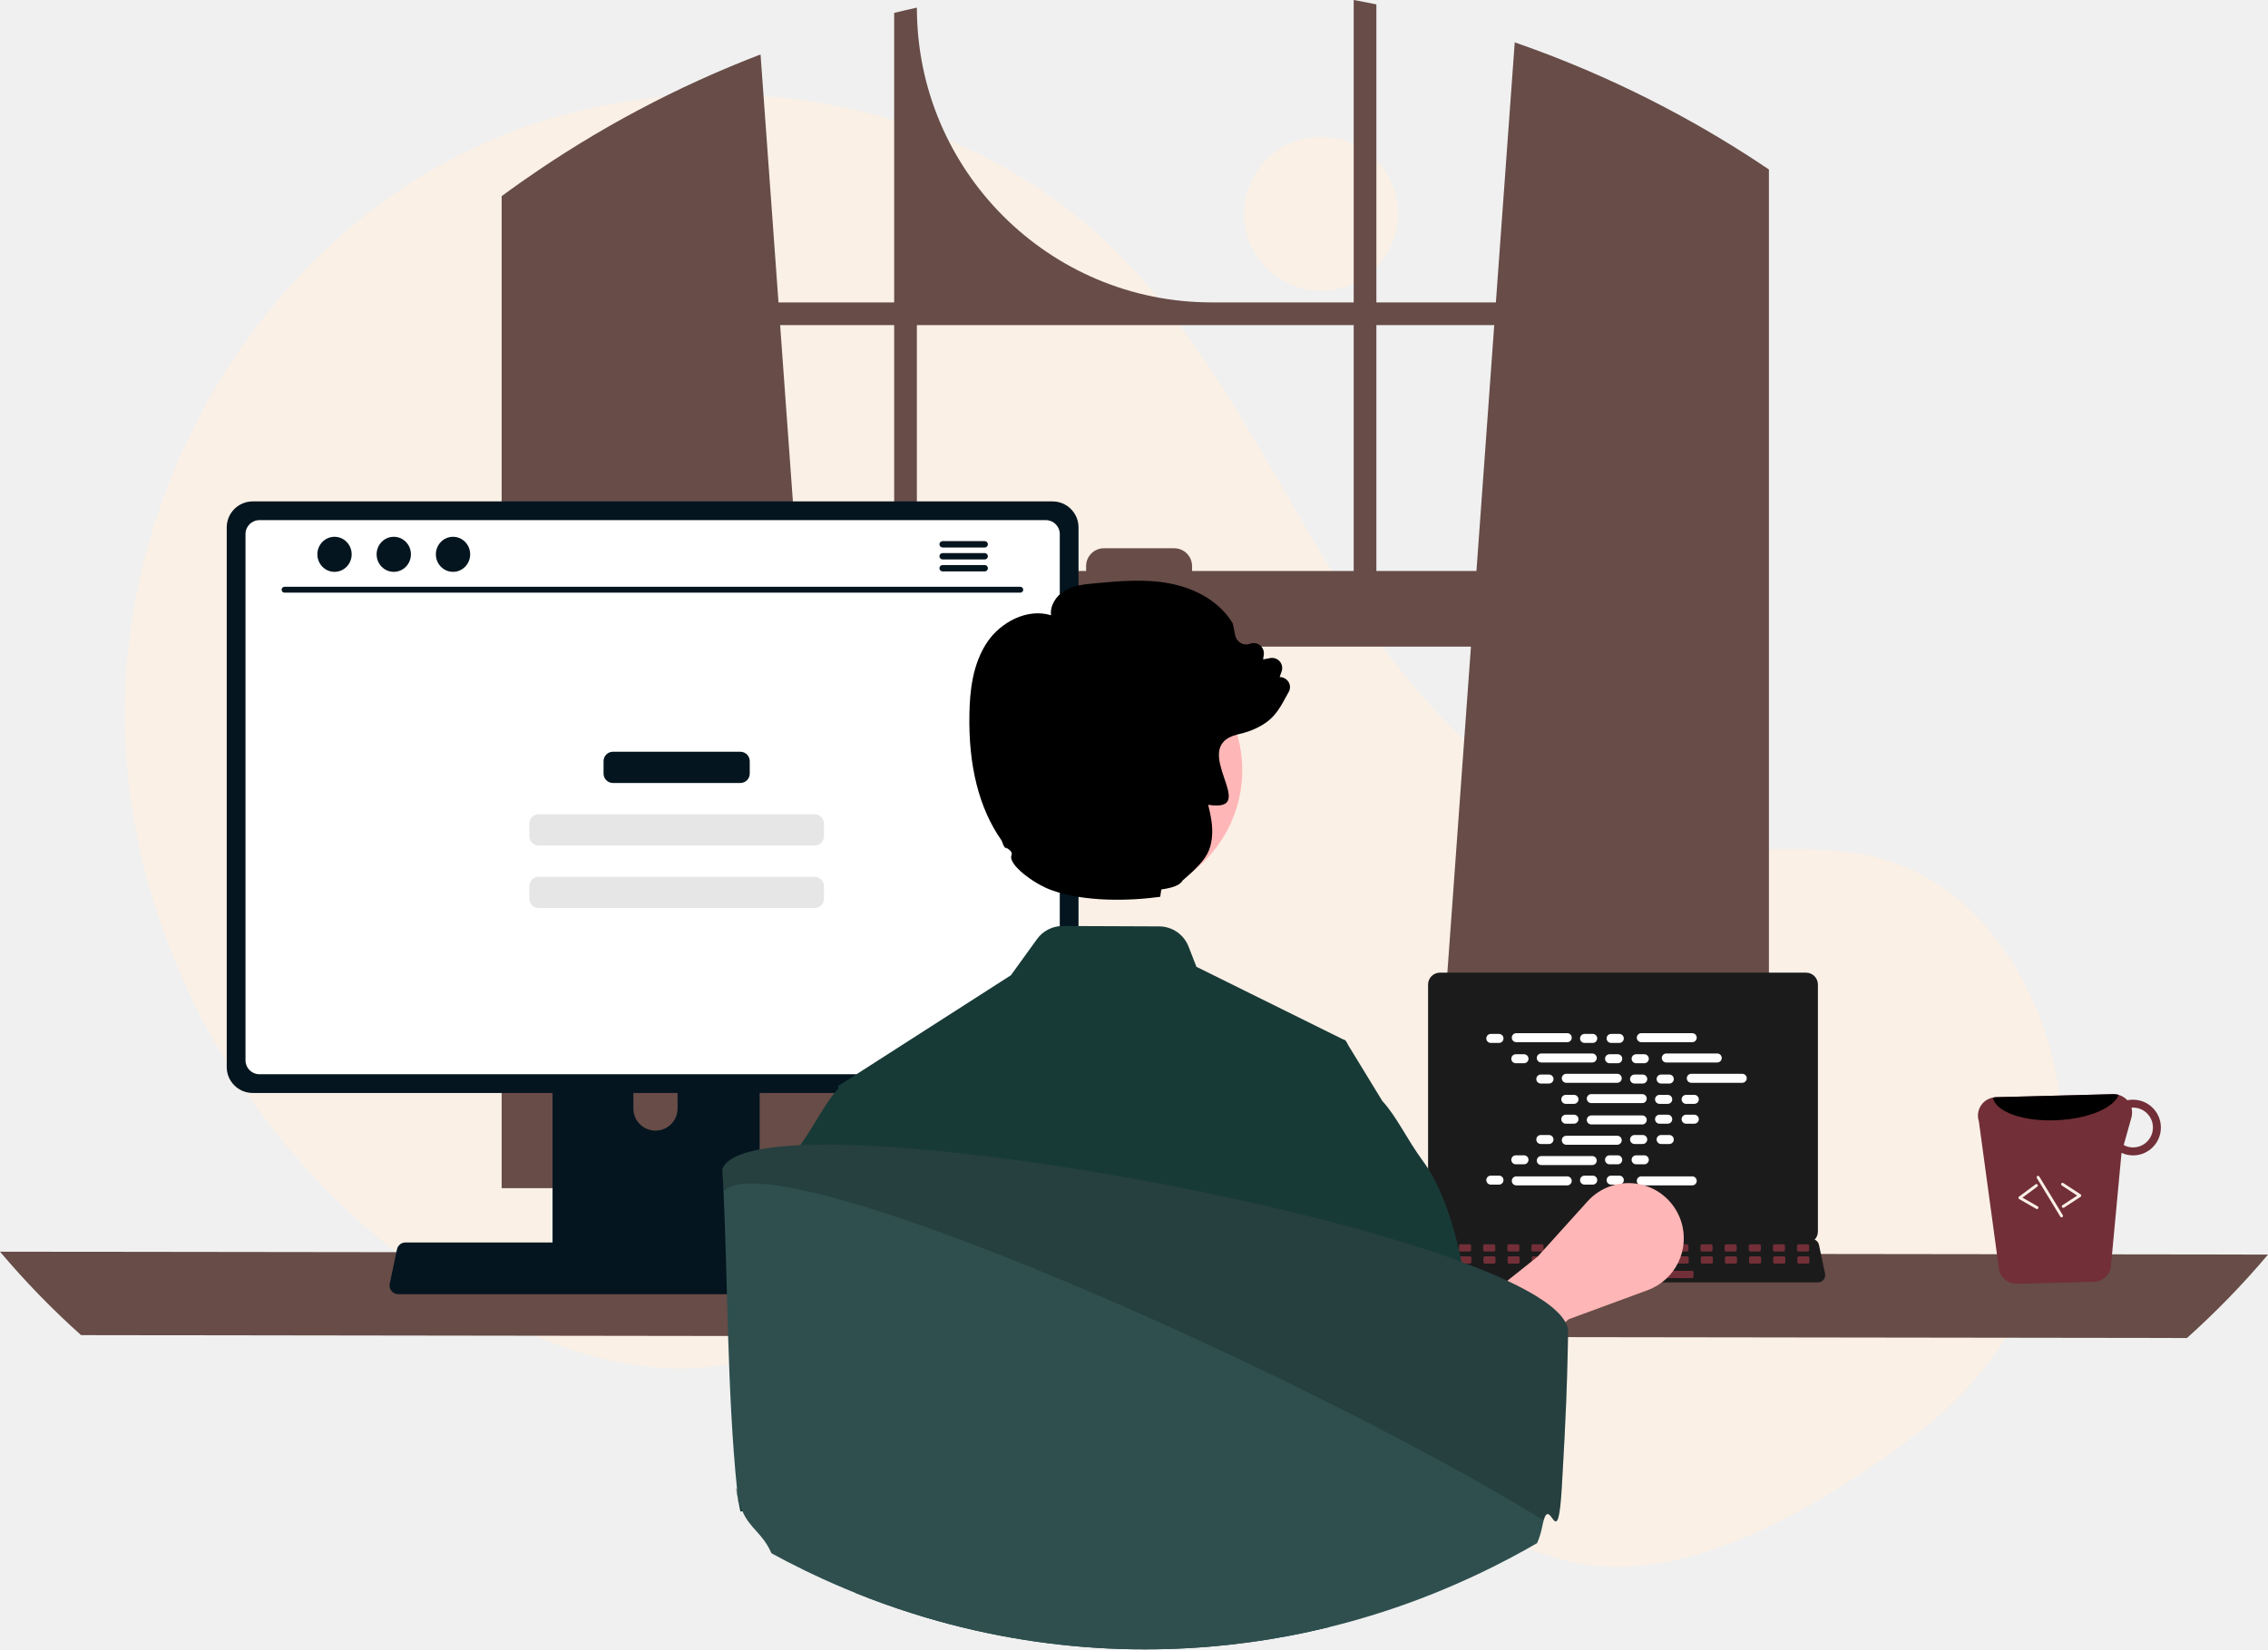
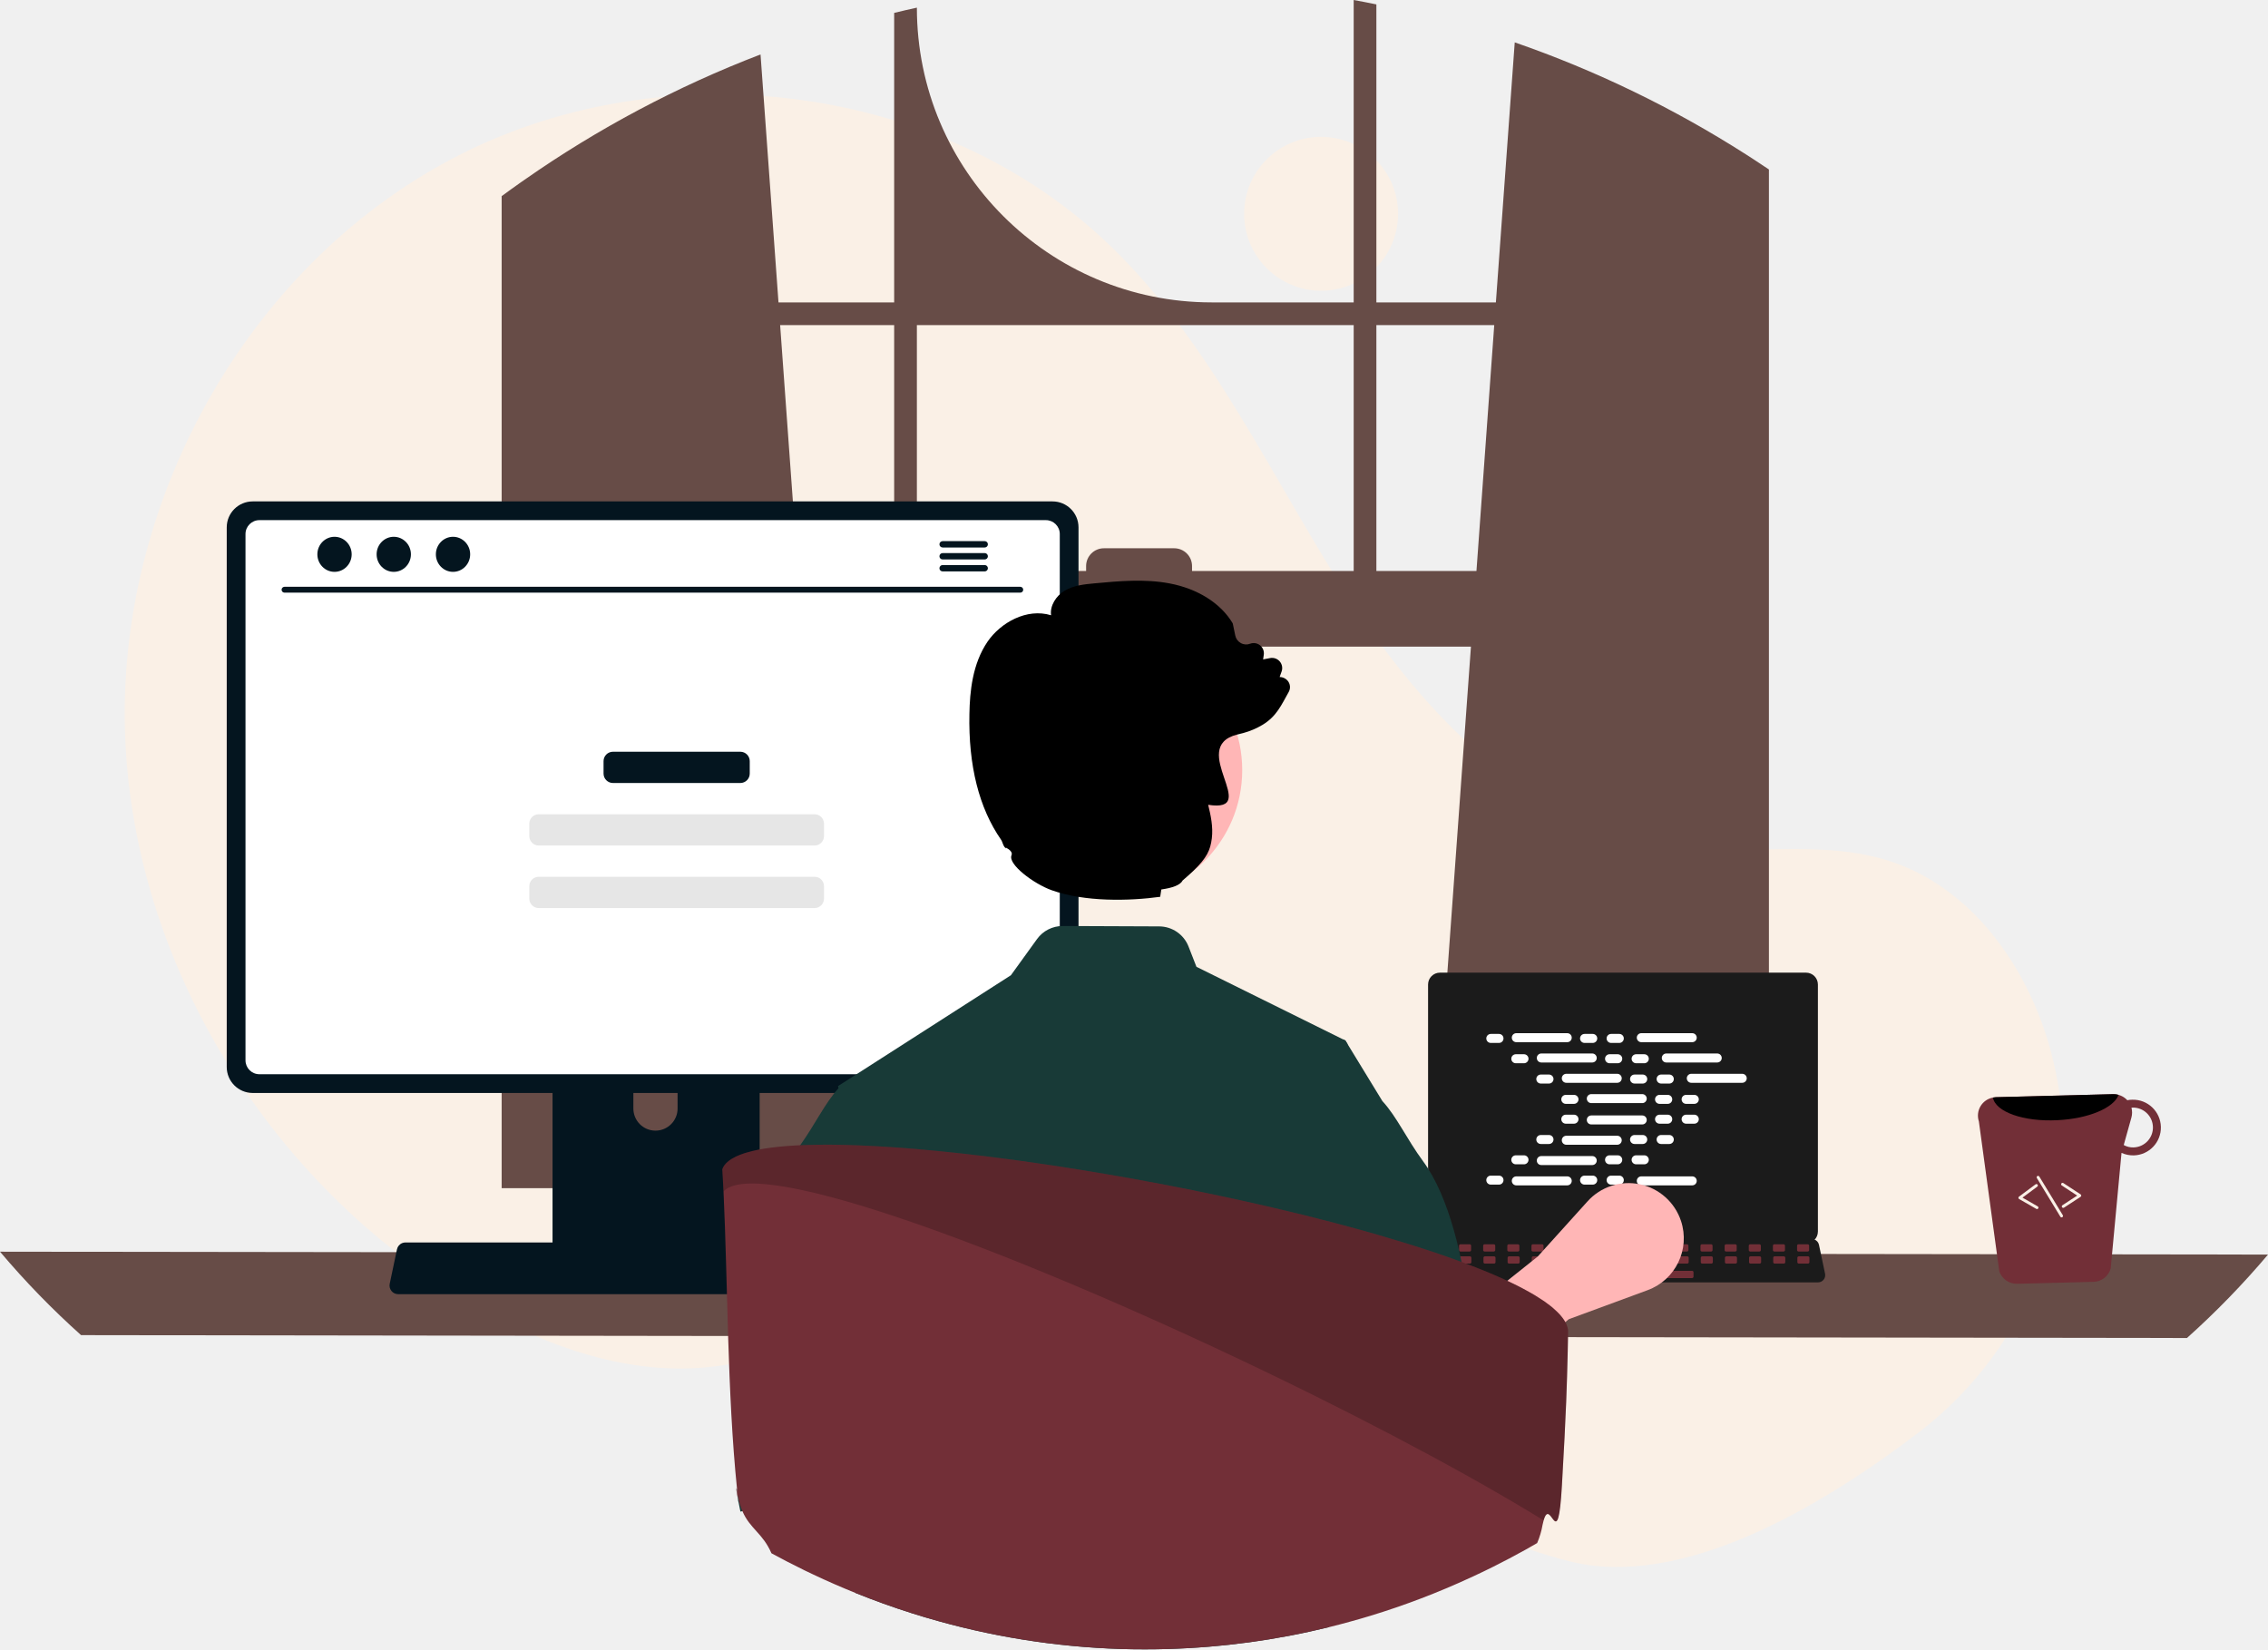
<svg xmlns="http://www.w3.org/2000/svg" width="786.82" height="572.258" viewBox="0 0 786.82 572.258" role="img" artist="Katerina Limpitsouni" source="https://undraw.co/">
  <circle cx="458.321" cy="74.182" r="26.701" fill="#FAF0E6" />
  <path d="M872.038,661.023c39.688-30.229,58.644-81.025,46.776-129.482q-.442-1.806-.934-3.604c-7.867-28.763-27.332-56.101-55.7-65.291-23.82-7.717-49.82-1.783-74.669-4.851-48.781-6.024-86.601-45.494-113.211-86.819-26.611-41.325-47.062-87.583-82.422-121.724-58.285-56.275-153.362-68.391-225.627-31.76C293.987,254.121,247.955,335.391,249.918,416.386c1.963,80.995,50.046,158.432,119.875,199.517,25.652,15.093,55.321,25.785,84.848,22.044,25.62-3.246,48.899-17.013,74.399-21.1,40.091-6.426,79.927,11.701,114.603,32.824,34.676,21.123,68.17,46.16,107.574,55.952C789.478,715.131,836.881,687.801,872.038,661.023Z" transform="translate(-206.59 -163.8711)" fill="#FAF0E6" />
  <path d="M815.016,219.191c-.87-.58-1.75-1.13-2.62-1.69a380.24,380.24,0,0,0-80.31-38.93l-6.54,90.22h-41.46v-103.39c-2.61-.54-5.24-1.05-7.87-1.53v104.92H626.946A102.27,102.27,0,0,1,524.676,166.521v-0c-2.64.57-5.26,1.18-7.88,1.83v100.44h-40.13l-6.23-86.03a380.858,380.858,0,0,0-81.94,43.53c-.44.3-.88.61-1.31.91-2.21,1.55-4.39,3.13-6.56,4.73v344.19h118.27l-2.09-28.95-11.5-158.95h231.59l-11.5,158.95-2.09,28.95h116.96v-353.45Q817.656,220.901,815.016,219.191Zm-298.22,142.78h-33.39l-6.17-85.3h39.56Zm159.42,0h-56.08v-1.69a6.18,6.18,0,0,0-6.19-6.18h-24.38a6.178,6.178,0,0,0-6.18,6.18v1.69h-58.71v-85.3h151.54Zm7.87,0v-85.3h40.89l-6.17,85.3Z" transform="translate(-206.59 -163.8711)" fill="#674C47" />
  <path d="M206.59,598.162a289.003,289.003,0,0,0,28.12,28.95l730.58,1a289.003,289.003,0,0,0,28.12-28.95Z" transform="translate(-206.59 -163.8711)" fill="#674C47" />
  <path d="M702.02,505.462v85.704a4.122,4.122,0,0,0,4.119,4.119H833.143a4.122,4.122,0,0,0,4.119-4.119v-85.704a4.124,4.124,0,0,0-4.119-4.115H706.139A4.124,4.124,0,0,0,702.02,505.462Z" transform="translate(-206.59 -163.8711)" fill="#1B1B1B" />
  <path d="M704.999,506.529V590.109a2.205,2.205,0,0,0,2.201,2.201H832.086a2.205,2.205,0,0,0,2.201-2.201V506.529a2.206,2.206,0,0,0-2.201-2.206H707.201A2.206,2.206,0,0,0,704.999,506.529Z" transform="translate(-206.59 -163.8711)" fill="#1B1B1B" />
  <path d="M699.364,607.881a2.47,2.47,0,0,0,1.943.93H837.299a2.502,2.502,0,0,0,2.446-3.016l-2.111-10.027a2.507,2.507,0,0,0-1.558-1.818,2.425,2.425,0,0,0-.888-.168H703.41a2.424,2.424,0,0,0-.888.168,2.507,2.507,0,0,0-1.558,1.818l-2.111,10.027A2.501,2.501,0,0,0,699.364,607.881Z" transform="translate(-206.59 -163.8711)" fill="#1B1B1B" />
  <rect x="830.034" y="595.588" width="4.188" height="2.513" rx="0.488" transform="translate(1457.666 1029.819) rotate(-180)" fill="#722f37" />
  <rect x="821.657" y="595.588" width="4.188" height="2.513" rx="0.488" transform="translate(1440.912 1029.819) rotate(-180)" fill="#722f37" />
  <rect x="813.28" y="595.588" width="4.188" height="2.513" rx="0.488" transform="translate(1424.158 1029.819) rotate(-180)" fill="#722f37" />
  <rect x="804.903" y="595.588" width="4.188" height="2.513" rx="0.488" transform="translate(1407.404 1029.819) rotate(-180)" fill="#722f37" />
  <rect x="796.526" y="595.588" width="4.188" height="2.513" rx="0.488" transform="translate(1390.65 1029.819) rotate(-180)" fill="#722f37" />
  <rect x="788.149" y="595.588" width="4.188" height="2.513" rx="0.488" transform="translate(1373.896 1029.819) rotate(-180)" fill="#722f37" />
  <rect x="779.772" y="595.588" width="4.188" height="2.513" rx="0.488" transform="translate(1357.142 1029.819) rotate(-180)" fill="#722f37" />
  <rect x="771.395" y="595.588" width="4.188" height="2.513" rx="0.488" transform="translate(1340.388 1029.819) rotate(-180)" fill="#722f37" />
  <rect x="763.018" y="595.588" width="4.188" height="2.513" rx="0.488" transform="translate(1323.634 1029.819) rotate(-180)" fill="#722f37" />
  <rect x="754.641" y="595.588" width="4.188" height="2.513" rx="0.488" transform="translate(1306.88 1029.819) rotate(-180)" fill="#722f37" />
  <rect x="746.264" y="595.588" width="4.188" height="2.513" rx="0.488" transform="translate(1290.126 1029.819) rotate(-180)" fill="#722f37" />
  <rect x="737.887" y="595.588" width="4.188" height="2.513" rx="0.488" transform="translate(1273.372 1029.819) rotate(-180)" fill="#722f37" />
  <rect x="729.51" y="595.588" width="4.188" height="2.513" rx="0.488" transform="translate(1256.618 1029.819) rotate(-180)" fill="#722f37" />
  <rect x="721.133" y="595.588" width="4.188" height="2.513" rx="0.488" transform="translate(1239.865 1029.819) rotate(-180)" fill="#722f37" />
  <rect x="712.756" y="595.588" width="4.188" height="2.513" rx="0.488" transform="translate(1223.111 1029.819) rotate(-180)" fill="#722f37" />
  <rect x="704.379" y="595.588" width="4.188" height="2.513" rx="0.488" transform="translate(1206.357 1029.819) rotate(-180)" fill="#722f37" />
  <rect x="830.133" y="599.777" width="4.188" height="2.513" rx="0.488" transform="translate(1457.864 1038.196) rotate(-180)" fill="#722f37" />
  <rect x="821.756" y="599.777" width="4.188" height="2.513" rx="0.488" transform="translate(1441.11 1038.196) rotate(-180)" fill="#722f37" />
  <rect x="813.379" y="599.777" width="4.188" height="2.513" rx="0.488" transform="translate(1424.356 1038.196) rotate(-180)" fill="#722f37" />
  <rect x="805.002" y="599.777" width="4.188" height="2.513" rx="0.488" transform="translate(1407.602 1038.196) rotate(-180)" fill="#722f37" />
  <rect x="796.625" y="599.777" width="4.188" height="2.513" rx="0.488" transform="translate(1390.848 1038.196) rotate(-180)" fill="#722f37" />
  <rect x="788.248" y="599.777" width="4.188" height="2.513" rx="0.488" transform="translate(1374.094 1038.196) rotate(-180)" fill="#722f37" />
  <rect x="779.871" y="599.777" width="4.188" height="2.513" rx="0.488" transform="translate(1357.34 1038.196) rotate(-180)" fill="#722f37" />
  <rect x="771.494" y="599.777" width="4.188" height="2.513" rx="0.488" transform="translate(1340.586 1038.196) rotate(-180)" fill="#722f37" />
  <rect x="763.117" y="599.777" width="4.188" height="2.513" rx="0.488" transform="translate(1323.832 1038.196) rotate(-180)" fill="#722f37" />
  <rect x="754.74" y="599.777" width="4.188" height="2.513" rx="0.488" transform="translate(1307.078 1038.196) rotate(-180)" fill="#722f37" />
  <rect x="746.363" y="599.777" width="4.188" height="2.513" rx="0.488" transform="translate(1290.324 1038.196) rotate(-180)" fill="#722f37" />
  <rect x="737.986" y="599.777" width="4.188" height="2.513" rx="0.488" transform="translate(1273.57 1038.196) rotate(-180)" fill="#722f37" />
  <rect x="729.609" y="599.777" width="4.188" height="2.513" rx="0.488" transform="translate(1256.816 1038.196) rotate(-180)" fill="#722f37" />
  <rect x="721.232" y="599.777" width="4.188" height="2.513" rx="0.488" transform="translate(1240.062 1038.196) rotate(-180)" fill="#722f37" />
  <rect x="712.855" y="599.777" width="4.188" height="2.513" rx="0.488" transform="translate(1223.309 1038.196) rotate(-180)" fill="#722f37" />
  <rect x="704.478" y="599.777" width="4.188" height="2.513" rx="0.488" transform="translate(1206.555 1038.196) rotate(-180)" fill="#722f37" />
  <rect x="760.604" y="604.803" width="33.508" height="2.513" rx="0.488" transform="translate(1348.126 1048.248) rotate(-180)" fill="#722f37" />
  <rect x="515.631" y="358.737" width="5.966" height="3.122" rx="1.561" fill="#fff" />
  <rect x="548.154" y="358.737" width="5.966" height="3.122" rx="1.561" fill="#fff" />
  <rect x="557.369" y="358.737" width="5.966" height="3.122" rx="1.561" fill="#fff" />
  <rect x="524.477" y="358.477" width="20.796" height="3.122" rx="1.561" fill="#fff" />
  <rect x="567.841" y="358.477" width="20.796" height="3.122" rx="1.561" fill="#fff" />
  <rect x="524.304" y="365.784" width="5.966" height="3.122" rx="1.561" fill="#fff" />
  <rect x="556.827" y="365.784" width="5.966" height="3.122" rx="1.561" fill="#fff" />
  <rect x="566.042" y="365.784" width="5.966" height="3.122" rx="1.561" fill="#fff" />
  <rect x="533.15" y="365.523" width="20.796" height="3.122" rx="1.561" fill="#fff" />
  <rect x="576.514" y="365.523" width="20.796" height="3.122" rx="1.561" fill="#fff" />
  <rect x="532.977" y="372.83" width="5.966" height="3.122" rx="1.561" fill="#fff" />
  <rect x="565.5" y="372.83" width="5.966" height="3.122" rx="1.561" fill="#fff" />
  <rect x="574.715" y="372.83" width="5.966" height="3.122" rx="1.561" fill="#fff" />
  <rect x="541.823" y="372.57" width="20.796" height="3.122" rx="1.561" fill="#fff" />
  <rect x="585.187" y="372.57" width="20.796" height="3.122" rx="1.561" fill="#fff" />
  <rect x="541.649" y="379.877" width="5.966" height="3.122" rx="1.561" fill="#fff" />
  <rect x="574.172" y="379.877" width="5.966" height="3.122" rx="1.561" fill="#fff" />
  <rect x="583.387" y="379.877" width="5.966" height="3.122" rx="1.561" fill="#fff" />
  <rect x="550.496" y="379.617" width="20.796" height="3.122" rx="1.561" fill="#fff" />
  <rect x="548.154" y="407.898" width="5.966" height="3.122" rx="1.561" fill="#fff" />
  <rect x="557.369" y="407.898" width="5.966" height="3.122" rx="1.561" fill="#fff" />
  <rect x="567.841" y="408.158" width="20.796" height="3.122" rx="1.561" fill="#fff" />
  <rect x="515.631" y="407.898" width="5.966" height="3.122" rx="1.561" fill="#fff" />
  <rect x="524.477" y="408.158" width="20.796" height="3.122" rx="1.561" fill="#fff" />
  <rect x="524.304" y="400.851" width="5.966" height="3.122" rx="1.561" fill="#fff" />
  <rect x="556.827" y="400.851" width="5.966" height="3.122" rx="1.561" fill="#fff" />
  <rect x="566.042" y="400.851" width="5.966" height="3.122" rx="1.561" fill="#fff" />
  <rect x="533.15" y="401.111" width="20.796" height="3.122" rx="1.561" fill="#fff" />
  <rect x="532.977" y="393.804" width="5.966" height="3.122" rx="1.561" fill="#fff" />
  <rect x="565.5" y="393.804" width="5.966" height="3.122" rx="1.561" fill="#fff" />
  <rect x="574.715" y="393.804" width="5.966" height="3.122" rx="1.561" fill="#fff" />
  <rect x="541.823" y="394.064" width="20.796" height="3.122" rx="1.561" fill="#fff" />
  <rect x="541.649" y="386.758" width="5.966" height="3.122" rx="1.561" fill="#fff" />
  <rect x="574.172" y="386.758" width="5.966" height="3.122" rx="1.561" fill="#fff" />
  <rect x="583.387" y="386.758" width="5.966" height="3.122" rx="1.561" fill="#fff" />
  <rect x="550.496" y="387.018" width="20.796" height="3.122" rx="1.561" fill="#fff" />
  <path d="M711.507,654.353l-13.35-21.102,41.902-33.403,17.295-19.161a19.161,19.161,0,0,1,32.418,6.828h0a19.161,19.161,0,0,1-11.57,23.991l-27.349,10.075Z" transform="translate(-206.59 -163.8711)" fill="#ffb6b6" />
  <path d="M398.28,501.352v102.56h71.85v-102.56a3.448,3.448,0,0,0-2.43-3.3,3.175,3.175,0,0,0-1.03-.16H401.75A3.463,3.463,0,0,0,398.28,501.352Zm28.04,35.24a7.67,7.67,0,0,1,15.34,0v11.9a7.67,7.67,0,0,1-15.34,0Z" transform="translate(-206.59 -163.8711)" fill="#04151F" />
  <path d="M398.06,600.632v9.89a1.946,1.946,0,0,0,1.93,1.94h68.43a1.94,1.94,0,0,0,1.93-1.94v-9.89Z" transform="translate(-206.59 -163.8711)" fill="#3f3d56" />
  <path d="M285.25,346.832V534.092a9.007,9.007,0,0,0,9,9h277.5a9.007,9.007,0,0,0,9-9V346.832a9.011,9.011,0,0,0-9-8.99H294.25A9.012,9.012,0,0,0,285.25,346.832Z" transform="translate(-206.59 -163.8711)" fill="#04151F" />
  <path d="M291.76,349.162v182.62a4.818,4.818,0,0,0,4.81,4.81H569.44a4.818,4.818,0,0,0,4.81-4.81v-182.62a4.82,4.82,0,0,0-4.81-4.82H296.57A4.821,4.821,0,0,0,291.76,349.162Z" transform="translate(-206.59 -163.8711)" fill="#fff" />
-   <path d="M342.4,611.792a2.948,2.948,0,0,0,2.32,1.11h162.34a2.987,2.987,0,0,0,2.92-3.6l-2.52-11.97a2.993,2.993,0,0,0-1.86-2.17,2.895,2.895,0,0,0-1.06-.2H347.23a2.894,2.894,0,0,0-1.06.2,2.992,2.992,0,0,0-1.86,2.17l-2.52,11.97A2.985,2.985,0,0,0,342.4,611.792Z" transform="translate(-206.59 -163.8711)" fill="#04151F" />
+   <path d="M342.4,611.792a2.948,2.948,0,0,0,2.32,1.11h162.34a2.987,2.987,0,0,0,2.92-3.6l-2.52-11.97a2.993,2.993,0,0,0-1.86-2.17,2.895,2.895,0,0,0-1.06-.2H347.23a2.894,2.894,0,0,0-1.06.2,2.992,2.992,0,0,0-1.86,2.17l-2.52,11.97A2.985,2.985,0,0,0,342.4,611.792Z" transform="translate(-206.59 -163.8711)" fill="#04151f" />
  <path d="M560.585,369.499H305.261a1.016,1.016,0,0,1,0-2.031H560.585a1.016,1.016,0,0,1,0,2.031Z" transform="translate(-206.59 -163.8711)" fill="#04151F" />
  <ellipse cx="116.051" cy="192.33" rx="5.95" ry="6.083" fill="#04151F" />
  <ellipse cx="136.607" cy="192.33" rx="5.95" ry="6.083" fill="#04151F" />
  <ellipse cx="157.163" cy="192.33" rx="5.95" ry="6.083" fill="#04151F" />
  <path d="M548.206,351.622h-14.6a1.105,1.105,0,0,0,0,2.21h14.6a1.105,1.105,0,0,0,0-2.21Z" transform="translate(-206.59 -163.8711)" fill="#04151F" />
  <path d="M548.206,355.772h-14.6a1.105,1.105,0,0,0,0,2.21h14.6a1.105,1.105,0,0,0,0-2.21Z" transform="translate(-206.59 -163.8711)" fill="#04151F" />
  <path d="M548.206,359.922h-14.6a1.105,1.105,0,0,0,0,2.21h14.6a1.105,1.105,0,0,0,0-2.21Z" transform="translate(-206.59 -163.8711)" fill="#04151F" />
  <path d="M900.186,604.972a6.416,6.416,0,0,0,6.183,4.331l26.492-.682a6.329,6.329,0,0,0,5.981-4.657l3.749-40.087a9.794,9.794,0,0,0,4.238.871,9.661,9.661,0,1,0-.485-19.317,8.184,8.184,0,0,0-1.736.181,6.548,6.548,0,0,0-4.874-2.103l-40.751,1.052a5.853,5.853,0,0,0-1.005.125,6.365,6.365,0,0,0-4.873,8.265Zm43.173-43.817,2.668-9.553a6.506,6.506,0,0,0,.02-3.375c.129-0.0.244-.062.373-.062a6.91,6.91,0,0,1,.324,13.817A6.505,6.505,0,0,1,943.359,561.156Z" transform="translate(-206.59 -163.8711)" fill="#722f37" />
  <path d="M897.978,544.686c.868,4.964,10.629,8.454,22.366,7.847,10.793-.497,19.617-4.287,21.234-8.778a6.025,6.025,0,0,0-1.844-.246l-40.751,1.052A5.853,5.853,0,0,0,897.978,544.686Z" transform="translate(-206.59 -163.8711)" fill="#000" />
  <path d="M922.494,582.944a.497.497,0,0,0,.151-.066l5.753-3.766a.499.499,0,0,0,0-.836l-5.98-3.917a.5.5,0,1,0-.548.836l5.341,3.498-5.114,3.348a.5.5,0,0,0,.396.903Z" transform="translate(-206.59 -163.8711)" fill="#FAF0E6" />
  <path d="M913.408,583.363a.5.5,0,0,0,.126-.918l-5.303-3.04,5.126-3.807a.5.5,0,1,0-.596-.802l-5.739,4.263a.5.5,0,0,0,.049.835l5.965,3.42A.5.5,0,0,0,913.408,583.363Z" transform="translate(-206.59 -163.8711)" fill="#FAF0E6" />
  <path d="M921.922,586.244a.482.482,0,0,0,.137-.058.5.5,0,0,0,.168-.687l-8.155-13.408a.5.5,0,0,0-.854.521l8.155,13.408A.5.5,0,0,0,921.922,586.244Z" transform="translate(-206.59 -163.8711)" fill="#FAF0E6" />
  <rect x="209.385" y="260.827" width="50.719" height="10.846" rx="3.264" fill="#04151F" />
  <rect x="183.626" y="282.519" width="102.236" height="10.846" rx="3.264" fill="#e6e6e6" />
  <rect x="183.626" y="304.21" width="102.236" height="10.846" rx="3.264" fill="#e6e6e6" />
  <path d="M497.301,540.717l.217.684.011.023,6.525,19.838,7.506,22.861,14.123,42.961.137,6.673v.023l1.049,53.684-2.909,7.278,3.274,11.932s-1.506-18.037-9.582-7.679c-4.574,5.886-9.925,11.91-14.317,17.556q9.6,3.884,19.507,7.027c1.426.456,2.863.89,4.301,1.323q.462.137.924.274a266.863,266.863,0,0,0,67.351,10.826c1.186.034,2.35.057,3.479.08.399.011.787.023,1.175.023,1.278.011,2.544.023,3.822.023q3.867,0,7.7-.114a266.853,266.853,0,0,0,56.091-7.586c-.125-7.586-.468-16.45-.958-25.918-.228-4.643-5.35-9.674-5.658-14.533-.217-3.65,4.381-7.084,4.141-10.792-1.551-22.827-3.491-14.064-4.928-30.229q-.222-2.379-.411-4.552c-.924-10.381-1.563-16.872-1.563-16.872l6.137-38.683,9.639-60.734-.742-1.221-.833-.411-50.844-25.165-2.761-7.073a10.979,10.979,0,0,0-10.141-6.947l-33.493-.137a10.931,10.931,0,0,0-8.909,4.529l-9.069,12.56Z" transform="translate(-206.59 -163.8711)" fill="#183A37" />
  <path d="M533.407,617.525,525.82,633.758l-5.179,11.088-8.909,46.646-4.46,4.734L503.45,679.467l-39.998,8.881c-1.312-7.29-.351.247-1.161-7.75.228-.228.468-.456.707-.685.639-.593,1.175-1.152,1.164-1.688-.456-27.584.913-74.526,12.343-102.966a60.053,60.053,0,0,1,7.027-13.107c.228-.308.445-.616.662-.924,5.27-7.381,8.601-14.647,13.324-19.815v-.011a.53.53,0,0,0,.08-.08.157.157,0,0,0,.046-.034l32.443-17.203,1.392,39.105.992,28.109Z" transform="translate(-206.59 -163.8711)" fill="#183A37" />
  <path d="M650.391,622.135l9.476,20.275,3.307,7.061,8.907,46.642,4.446,4.723,3.83-16.755,1.8-.369,32.459-6.722,9.461,30.046a17.984,17.984,0,0,0-3.261-22.506c-.646-.585-1.184-1.154-1.169-1.692.538-32.443-1.446-91.684-19.367-116.066-5.692-7.738-9.107-15.445-14.076-20.829-.015-.015-.015-.031-.031-.031L674.081,526.114l-.738-1.215-.831-.415Z" transform="translate(-206.59 -163.8711)" fill="#183A37" />
  <circle id="a657ec4b-47ce-4d2a-9c58-81a811696ca9" data-name="Ellipse 5" cx="386.397" cy="267.201" r="44.558" fill="#ffb6b6" />
  <path d="M653.212,399.948a3.759,3.759,0,0,0-2.69-1.19l.67-1.86a3.528,3.528,0,0,0-3.96-4.7l-2.44.47.23-1.63a3.534,3.534,0,0,0-4.73-3.82,3.766,3.766,0,0,1-3.24-.23,3.846,3.846,0,0,1-1.92-2.61l-.85-4.1-.09-.22c-4.14-6.9-12.1-11.92-21.84-13.76-8.67-1.65-17.56-.81-26.13-.02-3.4.32-7.24.68-10.44,2.64-2.72,1.68-5.02,5.04-4.55,8.43-8.45-2.59-17.51,2.58-22,9.1-5.32,7.76-6.19,17.48-6.33,25.08-.38,17.98,3.33,32.69,11,43.73.56.8.7,2.47,1.81,3.03l-.23-.37c1.24.62,2.5,1.62,2.03,2.69-1.35,3.08,7.62,9.89,13.94,12.14,11.53,4.11,26.86,3.76,37.64,2.28l.38-2.55c3.89-.53,6.63-1.54,7.4-3.12,1.36-1.16,2.52-2.2,3.53-3.16l.01-.01c.02-.02.06-.05.08-.07,4.87-4.67,6-7.33,6.51-11.38.49-3.97-.38-8-1.27-11.63,18.74,2.9-7.38-19.96,10.08-24.38a5.434,5.434,0,0,1,.61-.15c.51-.12,1.02-.24,1.51-.38a26.448,26.448,0,0,0,6.72-2.87c4.88-2.97,6.49-6.91,9.01-11.35A3.427,3.427,0,0,0,653.212,399.948Z" transform="translate(-206.59 -163.8711)" fill="#000" />
-   <path d="M750.582,625.308c-.01,1.75-.03,4.2-.11,7.23q-.015.63-.03,1.29c-.13,5.57-.26,10.24-.47,15.43-.01.36-.02.71-.04,1.07-.28,7.24-.72,15.67-1.48,29.02-1.41,24.66-3.87,3.39-6.34,12.04-.12.43-.25.94-.37,1.54a27.916,27.916,0,0,1-1.88,6.33c-1.31.78-2.66,1.53-3.99,2.28-3.79,2.11-7.64,4.14-11.52,6.07-2.18,1.08-4.37,2.14-6.57,3.16-.35.16-.69.32-1.03.47a270.887,270.887,0,0,1-34.75,13.26c-2.32.7-4.63,1.38-6.97,2.01-2.44.68-4.88,1.32-7.35,1.92a266.893,266.893,0,0,1-56.09,7.59c-2.55.08-5.12.11-7.7.11-1.28,0-2.54-.01-3.82-.02-.39,0-.78-.01-1.17-.02-1.13-.03-2.3-.05-3.48-.08a266.663,266.663,0,0,1-67.35-10.83l-.93-.27c-1.44-.44-2.87-.87-4.3-1.33q-9.9-3.135-19.51-7.02-7.335-2.955-14.5-6.34a.339.339,0,0,1-.12-.06c-1-.46-2.01-.94-3.01-1.43-.13-.07-.27-.14-.41-.21q-5.595-2.73-11.07-5.72c-3.07-7.05-7.39-8.4-10.07-14.6a25.874,25.874,0,0,1-1.68-5.74c0-.02-.01-.04-.01-.07.28,3.72-1.19-6.6-.01-.04-.01-.12-.02-.25-.03-.4-.03-.36-.07-.8-.13-1.35-3.43-33.49-3.21-71.79-4.7-103.35q-.15-3.06-.31-5.86c-.03-.62-.07-1.23-.11-1.83.07-.18.15-.37.24-.55a1.002,1.002,0,0,1,.07-.15,1.623,1.623,0,0,1,.1-.18c.02-.03.05-.07.07-.1a.917.917,0,0,1,.05-.1c.09-.14.19-.29.3-.43.05-.06.09-.11.14-.16a.808.808,0,0,1,.12-.14.637.637,0,0,1,.11-.13c.04-.04.08-.09.13-.14a.302.302,0,0,1,.08-.08,2.033,2.033,0,0,1,.26-.25,9.624,9.624,0,0,1,1.14-.9c.14-.09.29-.18.43-.28a19.135,19.135,0,0,1,3.17-1.52c.38-.14.76-.27,1.17-.41.15-.04.29-.09.44-.14.22-.07.44-.14.67-.19,1.14-.34,2.37-.63,3.7-.9.16-.03.33-.06.5-.1.24-.05.49-.09.74-.13.34-.06.69-.12,1.04-.18,2.97-.47,6.34-.82,10.06-1.05q.525-.03,1.05-.06c.41-.02.82-.04,1.24-.06.35-.02.71-.03,1.07-.04.35-.02.71-.03,1.08-.04,1.01-.03,2.05-.06,3.11-.08,3.02-.06,6.2-.04,9.54.03,1.55.04,3.13.08,4.75.15.11,0,.21.01.31.01,1.41.05,2.83.11,4.29.19,1.02.05,2.05.1,3.08.16.97.06,1.95.12,2.94.19.77.04,1.54.1,2.32.15.66.05,1.32.1,1.98.14l.9.06c.49.04.98.07,1.48.12,1.1.09,2.2.18,3.32.27,1.11.1,2.24.2,3.37.3s2.27.21,3.41.32c.12.01.23.02.34.03,1.04.11,2.08.21,3.13.32.24.02.49.04.73.07,1.001.101,2.022.218,3.032.326.31.033.618.066.929.1.791.086,1.572.161,2.368.254,1.05.12,2.12.23,3.16.37.81.09,1.62.18,2.43.28,1.27.15,2.56.31,3.85.48.49.06.98.12,1.47.19,3.68.46,7.4.97,11.18,1.5,5.73.81,11.55,1.69,17.41,2.64q8.805,1.425,17.71,3.01c1.5.27,3,.54,4.51.82q1.02.195,2.04.39c1.16.21,2.32.43,3.48.65,1.16.22,2.32.44,3.48.67,1.38.27,2.77.54,4.15.81,9.09,1.8,18.13,3.72,26.95,5.73,1.45.33,2.9.67,4.34,1q4.32,1.005,8.56,2.04c.78.18,1.55.37,2.32.56,1.92.48,3.84.96,5.73,1.45l.33.09c1.39.34,2.75.69,4.11,1.05q4.815,1.26,9.47,2.55,3.09.855,6.11,1.73c3.01.87,5.96,1.75,8.83,2.64.71.22,1.42.44,2.12.65,2.1.65,4.17,1.31,6.18,1.97,1.6.52,3.16,1.05,4.7,1.58q2.31.795,4.53,1.59c.95.34,1.89.7,2.83,1.04,1.35.5,2.68,1,3.98,1.5.4.15.79.31,1.18.46.25.11.49.2.73.3.47.19.95.37,1.41.56.47.18.93.37,1.39.57.45.18.91.37,1.35.56.45.18.89.37,1.33.57.37.15.73.31,1.08.47.71.31,1.42.62,2.11.94.34.16.68.31,1.02.47l.78.36c.11.06.22.11.33.16.25.12.51.25.76.37.58.27,1.15.56,1.71.83.75.38,1.48.76,2.18,1.13.71.38,1.4.76,2.06,1.13.11.06.21.12.32.18.15.08.3.17.45.25.51.29,1,.59,1.49.88.96.59,1.87,1.17,2.72,1.75.19.13.37.26.56.38.63.45,1.23.89,1.79,1.34,0,.01,0,.01.01.01.19.14.37.29.55.43.15.14.31.26.46.4.52.45,1,.88,1.44,1.32a5.667,5.667,0,0,1,.42.43,1.208,1.208,0,0,1,.16.16c.2.2.38.4.55.6a.553.553,0,0,1,.07.09c.24.28.46.56.67.84.1.14.21.28.3.42.12.17.24.35.34.52.09.14.17.29.25.43a7.257,7.257,0,0,1,.54,1.13,5.241,5.241,0,0,1,.27.82A5.844,5.844,0,0,1,750.582,625.308Z" transform="translate(-206.59 -163.8711)" fill="#2F4F4F" />
+   <path d="M750.582,625.308c-.01,1.75-.03,4.2-.11,7.23q-.015.63-.03,1.29c-.13,5.57-.26,10.24-.47,15.43-.01.36-.02.71-.04,1.07-.28,7.24-.72,15.67-1.48,29.02-1.41,24.66-3.87,3.39-6.34,12.04-.12.43-.25.94-.37,1.54a27.916,27.916,0,0,1-1.88,6.33c-1.31.78-2.66,1.53-3.99,2.28-3.79,2.11-7.64,4.14-11.52,6.07-2.18,1.08-4.37,2.14-6.57,3.16-.35.16-.69.32-1.03.47a270.887,270.887,0,0,1-34.75,13.26c-2.32.7-4.63,1.38-6.97,2.01-2.44.68-4.88,1.32-7.35,1.92a266.893,266.893,0,0,1-56.09,7.59c-2.55.08-5.12.11-7.7.11-1.28,0-2.54-.01-3.82-.02-.39,0-.78-.01-1.17-.02-1.13-.03-2.3-.05-3.48-.08a266.663,266.663,0,0,1-67.35-10.83l-.93-.27c-1.44-.44-2.87-.87-4.3-1.33q-9.9-3.135-19.51-7.02-7.335-2.955-14.5-6.34a.339.339,0,0,1-.12-.06c-1-.46-2.01-.94-3.01-1.43-.13-.07-.27-.14-.41-.21q-5.595-2.73-11.07-5.72c-3.07-7.05-7.39-8.4-10.07-14.6a25.874,25.874,0,0,1-1.68-5.74c0-.02-.01-.04-.01-.07.28,3.72-1.19-6.6-.01-.04-.01-.12-.02-.25-.03-.4-.03-.36-.07-.8-.13-1.35-3.43-33.49-3.21-71.79-4.7-103.35q-.15-3.06-.31-5.86c-.03-.62-.07-1.23-.11-1.83.07-.18.15-.37.24-.55a1.002,1.002,0,0,1,.07-.15,1.623,1.623,0,0,1,.1-.18c.02-.03.05-.07.07-.1a.917.917,0,0,1,.05-.1c.09-.14.19-.29.3-.43.05-.06.09-.11.14-.16a.808.808,0,0,1,.12-.14.637.637,0,0,1,.11-.13c.04-.04.08-.09.13-.14a.302.302,0,0,1,.08-.08,2.033,2.033,0,0,1,.26-.25,9.624,9.624,0,0,1,1.14-.9c.14-.09.29-.18.43-.28a19.135,19.135,0,0,1,3.17-1.52c.38-.14.76-.27,1.17-.41.15-.04.29-.09.44-.14.22-.07.44-.14.67-.19,1.14-.34,2.37-.63,3.7-.9.16-.03.33-.06.5-.1.24-.05.49-.09.74-.13.34-.06.69-.12,1.04-.18,2.97-.47,6.34-.82,10.06-1.05q.525-.03,1.05-.06c.41-.02.82-.04,1.24-.06.35-.02.71-.03,1.07-.04.35-.02.71-.03,1.08-.04,1.01-.03,2.05-.06,3.11-.08,3.02-.06,6.2-.04,9.54.03,1.55.04,3.13.08,4.75.15.11,0,.21.01.31.01,1.41.05,2.83.11,4.29.19,1.02.05,2.05.1,3.08.16.97.06,1.95.12,2.94.19.77.04,1.54.1,2.32.15.66.05,1.32.1,1.98.14l.9.06c.49.04.98.07,1.48.12,1.1.09,2.2.18,3.32.27,1.11.1,2.24.2,3.37.3s2.27.21,3.41.32c.12.01.23.02.34.03,1.04.11,2.08.21,3.13.32.24.02.49.04.73.07,1.001.101,2.022.218,3.032.326.31.033.618.066.929.1.791.086,1.572.161,2.368.254,1.05.12,2.12.23,3.16.37.81.09,1.62.18,2.43.28,1.27.15,2.56.31,3.85.48.49.06.98.12,1.47.19,3.68.46,7.4.97,11.18,1.5,5.73.81,11.55,1.69,17.41,2.64q8.805,1.425,17.71,3.01c1.5.27,3,.54,4.51.82q1.02.195,2.04.39c1.16.21,2.32.43,3.48.65,1.16.22,2.32.44,3.48.67,1.38.27,2.77.54,4.15.81,9.09,1.8,18.13,3.72,26.95,5.73,1.45.33,2.9.67,4.34,1q4.32,1.005,8.56,2.04c.78.18,1.55.37,2.32.56,1.92.48,3.84.96,5.73,1.45l.33.09c1.39.34,2.75.69,4.11,1.05q4.815,1.26,9.47,2.55,3.09.855,6.11,1.73c3.01.87,5.96,1.75,8.83,2.64.71.22,1.42.44,2.12.65,2.1.65,4.17,1.31,6.18,1.97,1.6.52,3.16,1.05,4.7,1.58q2.31.795,4.53,1.59c.95.34,1.89.7,2.83,1.04,1.35.5,2.68,1,3.98,1.5.4.15.79.31,1.18.46.25.11.49.2.73.3.47.19.95.37,1.41.56.47.18.93.37,1.39.57.45.18.91.37,1.35.56.45.18.89.37,1.33.57.37.15.73.31,1.08.47.71.31,1.42.62,2.11.94.34.16.68.31,1.02.47l.78.36c.11.06.22.11.33.16.25.12.51.25.76.37.58.27,1.15.56,1.71.83.75.38,1.48.76,2.18,1.13.71.38,1.4.76,2.06,1.13.11.06.21.12.32.18.15.08.3.17.45.25.51.29,1,.59,1.49.88.96.59,1.87,1.17,2.72,1.75.19.13.37.26.56.38.63.45,1.23.89,1.79,1.34,0,.01,0,.01.01.01.19.14.37.29.55.43.15.14.31.26.46.4.52.45,1,.88,1.44,1.32a5.667,5.667,0,0,1,.42.43,1.208,1.208,0,0,1,.16.16c.2.2.38.4.55.6a.553.553,0,0,1,.07.09c.24.28.46.56.67.84.1.14.21.28.3.42.12.17.24.35.34.52.09.14.17.29.25.43a7.257,7.257,0,0,1,.54,1.13,5.241,5.241,0,0,1,.27.82A5.844,5.844,0,0,1,750.582,625.308Z" transform="translate(-206.59 -163.8711)" fill="#722f37" />
  <path d="M750.582,625.308c-.01,1.75-.03,4.2-.11,7.23-.01.42-.03.85-.04,1.29-.1,4.25-.25,9.5-.46,15.43-.01.36-.02.71-.04,1.07-.28,7.24-.72,15.67-1.48,29.02-1.41,24.66-3.87,3.39-6.34,12.04-6.86-4.22-14.38-8.64-22.42-13.18q-2.175-1.23-4.39-2.47c-16.08-8.97-34.04-18.37-52.79-27.68-.74-.37-1.49-.74-2.23-1.1-42.95-21.23-89.83-41.88-127.81-55.66-7.33-2.66-14.33-5.06-20.91-7.17-13.86-4.43-25.84-7.53-35.06-8.87-9.6-1.4-16.23-.9-18.91,1.99q-.15-3.06-.31-5.86-.06-.93-.12-1.83c.062-.165.142-.322.22-.48.011-.023.019-.047.03-.07a1.002,1.002,0,0,1,.07-.15,1.623,1.623,0,0,1,.1-.18,1.06,1.06,0,0,1,.12-.2c.09-.14.19-.29.3-.43a3.483,3.483,0,0,1,.26-.3.637.637,0,0,1,.11-.13c.04-.04.08-.09.13-.14a.302.302,0,0,1,.08-.08,2.033,2.033,0,0,1,.26-.25,9.624,9.624,0,0,1,1.14-.9c.14-.09.29-.18.43-.28a19.135,19.135,0,0,1,3.17-1.52c.38-.14.76-.27,1.17-.41.15-.04.29-.09.44-.14.22-.07.44-.14.67-.19,1.14-.34,2.37-.63,3.7-.9.4-.08.82-.16,1.24-.23.34-.06.69-.12,1.04-.18,2.97-.47,6.34-.82,10.06-1.05q.525-.03,1.05-.06c.41-.02.82-.04,1.24-.06.35-.02.71-.03,1.07-.04.35-.02.71-.03,1.08-.04,1.01-.03,2.05-.06,3.11-.08,3.02-.05,6.2-.03,9.54.04,1.55.03,3.13.08,4.75.15.1,0,.21.01.31.01,1.41.04,2.84.11,4.29.18,1.02.05,2.05.1,3.08.16.97.06,1.95.12,2.94.19.77.04,1.54.1,2.32.15.66.05,1.32.1,1.98.14.79.06,1.58.12,2.38.18,1.1.09,2.2.18,3.32.27,1.11.1,2.24.2,3.37.3s2.27.21,3.41.32c.12.01.23.02.34.03,1.04.11,2.08.21,3.13.32q8.73.885,17.97,2.07,5.52.705,11.18,1.51c5.73.81,11.55,1.69,17.41,2.63q8.805,1.425,17.71,3.01c1.5.27,3,.54,4.51.82q2.76.51,5.52,1.04c1.16.22,2.32.44,3.48.67,1.38.27,2.77.54,4.15.81,9.09,1.8,18.13,3.72,26.95,5.73,1.45.33,2.9.67,4.34,1q4.32,1.005,8.56,2.04c.78.19,1.55.38,2.32.57q2.895.72,5.73,1.44v.01c.11.02.22.05.33.08,1.38.35,2.75.7,4.11,1.06q4.815,1.26,9.47,2.54c2.06.58,4.1,1.15,6.11,1.73,3.01.88,5.96,1.76,8.83,2.64.71.22,1.42.44,2.12.65q3.15.99,6.18,1.97c1.6.52,3.16,1.05,4.7,1.58q2.31.795,4.53,1.59c.96.34,1.9.69,2.83,1.03,1.36.5,2.68,1,3.98,1.51.4.15.79.31,1.18.46.73.28,1.44.57,2.14.86.47.18.93.37,1.39.57.45.18.91.37,1.35.56.45.18.89.37,1.33.57.37.15.73.31,1.08.47.71.31,1.42.62,2.11.94.34.16.68.31,1.02.47l.78.36c.11.06.22.11.33.16.85.4,1.67.8,2.47,1.2.75.38,1.48.76,2.18,1.13.83.44,1.62.87,2.38,1.31.15.08.3.17.45.25.51.29,1,.59,1.49.88.96.59,1.87,1.17,2.72,1.75.84.58,1.62,1.15,2.35,1.72,0,.01,0,.01.01.01.35.28.69.56,1.01.83.52.45,1,.88,1.44,1.32a5.667,5.667,0,0,1,.42.43,1.208,1.208,0,0,1,.16.16c.21.23.42.46.62.69.24.28.46.56.67.84.1.14.21.28.3.42.12.17.24.35.34.52.09.14.17.29.25.43a7.257,7.257,0,0,1,.54,1.13,6.053,6.053,0,0,1,.27.82A5.844,5.844,0,0,1,750.582,625.308Z" transform="translate(-206.59 -163.8711)" opacity="0.2" />
</svg>
